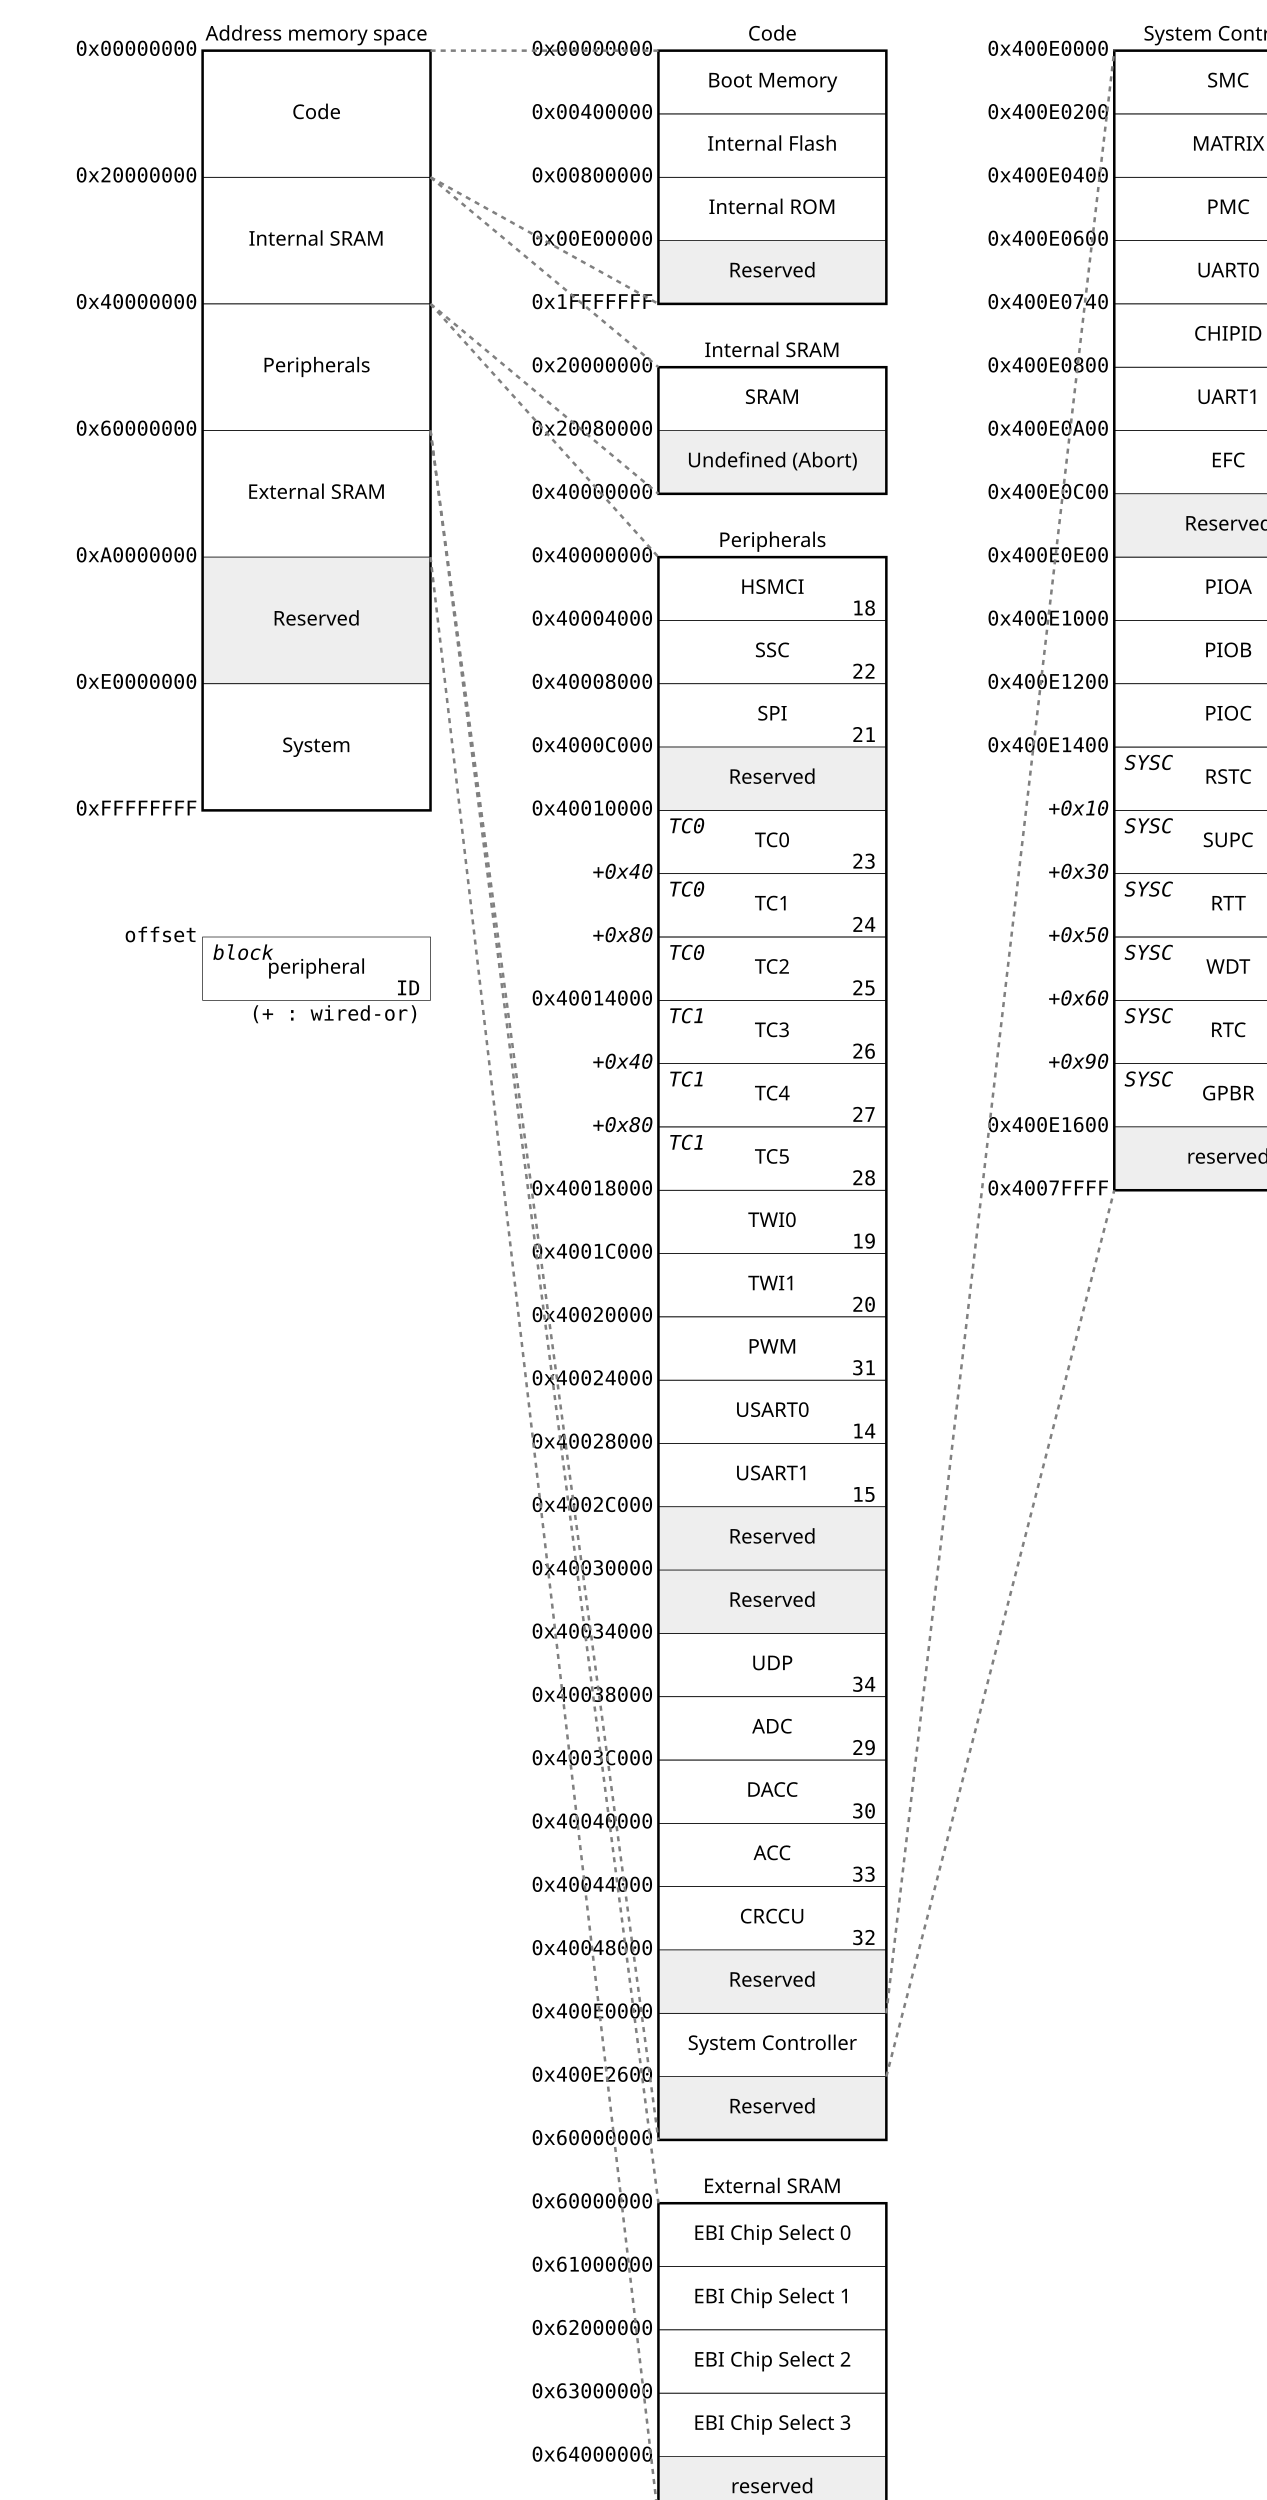
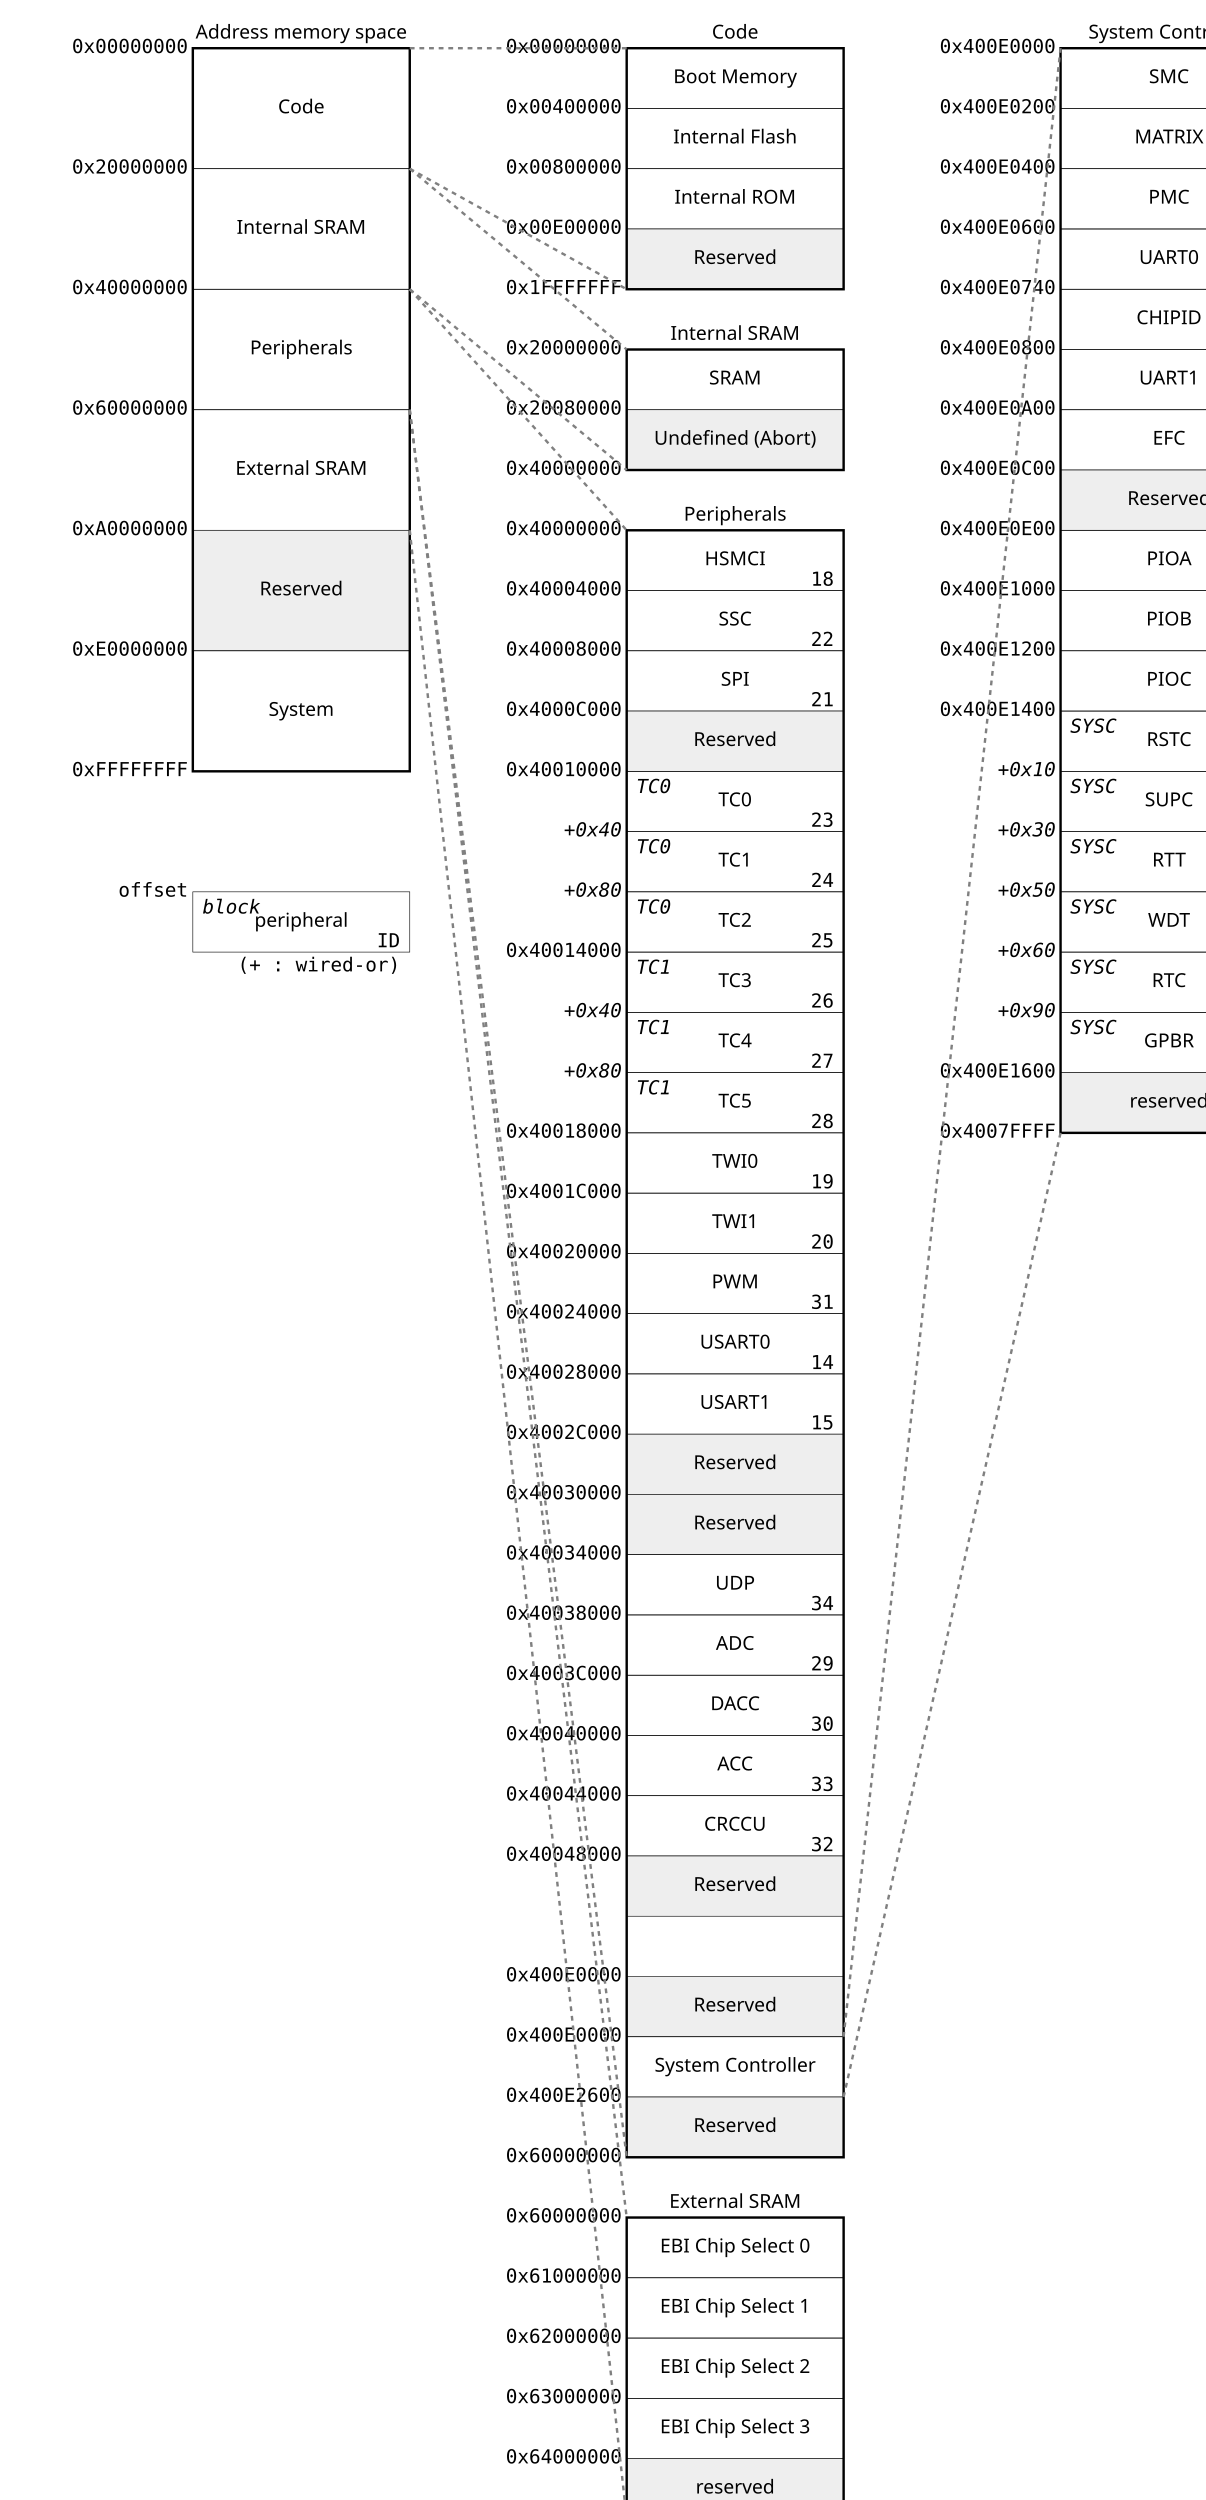
<svg xmlns="http://www.w3.org/2000/svg" xmlns:xlink="http://www.w3.org/1999/xlink" height="100%" width="100%">
  <g id="Address_memory_space" style="font-family: sans-serif; font-size: 8px" transform="translate(80,20)">
    <text text-anchor="middle" x="45" y="-4">Address memory space</text>
    <g transform="translate(0,0)">
      <rect height="50" style="fill: none; stroke: black; stroke-width: 0.25" width="90" x="0" y="0" />
      <text text-anchor="middle" transform="translate(0,2)" x="45" y="25">Code</text>
      <text style="font-family: monospace" text-anchor="end" x="-2" y="2">0x00000000</text>
    </g>
    <g transform="translate(0,50)">
      <rect height="50" style="fill: none; stroke: black; stroke-width: 0.25" width="90" x="0" y="0" />
      <text text-anchor="middle" transform="translate(0,2)" x="45" y="25">Internal SRAM</text>
      <text style="font-family: monospace" text-anchor="end" x="-2" y="2">0x20000000</text>
    </g>
    <g transform="translate(0,100)">
      <rect height="50" style="fill: none; stroke: black; stroke-width: 0.25" width="90" x="0" y="0" />
      <text text-anchor="middle" transform="translate(0,2)" x="45" y="25">Peripherals</text>
      <text style="font-family: monospace" text-anchor="end" x="-2" y="2">0x40000000</text>
    </g>
    <g transform="translate(0,150)">
      <rect height="50" style="fill: none; stroke: black; stroke-width: 0.25" width="90" x="0" y="0" />
      <text text-anchor="middle" transform="translate(0,2)" x="45" y="25">External SRAM</text>
      <text style="font-family: monospace" text-anchor="end" x="-2" y="2">0x60000000</text>
    </g>
    <g transform="translate(0,200)">
      <rect height="50" style="fill: #EEEEEE; stroke: black; stroke-width: 0.25" width="90" x="0" y="0" />
      <text text-anchor="middle" transform="translate(0,2)" x="45" y="25">Reserved</text>
      <text style="font-family: monospace" text-anchor="end" x="-2" y="2">0xA0000000</text>
    </g>
    <g transform="translate(0,250)">
      <rect height="50" style="fill: none; stroke: black; stroke-width: 0.25" width="90" x="0" y="0" />
      <text text-anchor="middle" transform="translate(0,2)" x="45" y="25">System</text>
      <text style="font-family: monospace" text-anchor="end" x="-2" y="2">0xE0000000</text>
      <text style="font-family: monospace" text-anchor="end" x="-2" y="52">0xFFFFFFFF</text>
    </g>
    <rect height="300" style="fill: none; stroke: black; stroke-width: 1" width="90" x="0" y="0" />
  </g>
  <g id="Code" style="font-family: sans-serif; font-size: 8px" transform="translate(260,20)">
    <text text-anchor="middle" x="45" y="-4">Code</text>
    <g transform="translate(0,0)">
      <rect height="25" style="fill: none; stroke: black; stroke-width: 0.25" width="90" x="0" y="0" />
      <text text-anchor="middle" transform="translate(0,2)" x="45" y="12.5">Boot Memory</text>
      <text style="font-family: monospace" text-anchor="end" x="-2" y="2">0x00000000</text>
    </g>
    <g transform="translate(0,25)">
      <rect height="25" style="fill: none; stroke: black; stroke-width: 0.25" width="90" x="0" y="0" />
      <text text-anchor="middle" transform="translate(0,2)" x="45" y="12.5">Internal Flash</text>
      <text style="font-family: monospace" text-anchor="end" x="-2" y="2">0x00400000</text>
    </g>
    <g transform="translate(0,50)">
      <rect height="25" style="fill: none; stroke: black; stroke-width: 0.25" width="90" x="0" y="0" />
      <text text-anchor="middle" transform="translate(0,2)" x="45" y="12.5">Internal ROM</text>
      <text style="font-family: monospace" text-anchor="end" x="-2" y="2">0x00800000</text>
    </g>
    <g transform="translate(0,75)">
      <rect height="25" style="fill: #EEEEEE; stroke: black; stroke-width: 0.25" width="90" x="0" y="0" />
      <text text-anchor="middle" transform="translate(0,2)" x="45" y="12.5">Reserved</text>
      <text style="font-family: monospace" text-anchor="end" x="-2" y="2">0x00E00000</text>
      <text style="font-family: monospace" text-anchor="end" x="-2" y="27">0x1FFFFFFF</text>
    </g>
    <rect height="100" style="fill: none; stroke: black; stroke-width: 1" width="90" x="0" y="0" />
  </g>
  <g id="Internal_SRAM" style="font-family: sans-serif; font-size: 8px" transform="translate(260,145)">
    <text text-anchor="middle" x="45" y="-4">Internal SRAM</text>
    <g transform="translate(0,0)">
      <rect height="25" style="fill: none; stroke: black; stroke-width: 0.25" width="90" x="0" y="0" />
      <a xlink:href="SRAM.html">
        <text text-anchor="middle" transform="translate(0,2)" x="45" y="12.5">SRAM</text>
      </a>
      <text style="font-family: monospace" text-anchor="end" x="-2" y="2">0x20000000</text>
    </g>
    <g transform="translate(0,25)">
      <rect height="25" style="fill: #EEEEEE; stroke: black; stroke-width: 0.25" width="90" x="0" y="0" />
      <text text-anchor="middle" transform="translate(0,2)" x="45" y="12.5">Undefined (Abort)</text>
      <text style="font-family: monospace" text-anchor="end" x="-2" y="2">0x20080000</text>
      <text style="font-family: monospace" text-anchor="end" x="-2" y="27">0x40000000</text>
    </g>
    <rect height="50" style="fill: none; stroke: black; stroke-width: 1" width="90" x="0" y="0" />
  </g>
  <g id="Peripherals" style="font-family: sans-serif; font-size: 8px" transform="translate(260,220)">
    <text text-anchor="middle" x="45" y="-4">Peripherals</text>
    <g transform="translate(0,0)">
      <rect height="25" style="fill: none; stroke: black; stroke-width: 0.25" width="90" x="0" y="0" />
      <a xlink:href="HSMCI.html">
        <text text-anchor="middle" transform="translate(0,2)" x="45" y="12.5">HSMCI</text>
      </a>
      <text style="font-family: monospace" text-anchor="end" transform="translate(0,2)" x="86" y="21">18</text>
      <text style="font-family: monospace" text-anchor="end" x="-2" y="2">0x40000000</text>
    </g>
    <g transform="translate(0,25)">
      <rect height="25" style="fill: none; stroke: black; stroke-width: 0.25" width="90" x="0" y="0" />
      <a xlink:href="SSC.html">
        <text text-anchor="middle" transform="translate(0,2)" x="45" y="12.5">SSC</text>
      </a>
      <text style="font-family: monospace" text-anchor="end" transform="translate(0,2)" x="86" y="21">22</text>
      <text style="font-family: monospace" text-anchor="end" x="-2" y="2">0x40004000</text>
    </g>
    <g transform="translate(0,50)">
      <rect height="25" style="fill: none; stroke: black; stroke-width: 0.25" width="90" x="0" y="0" />
      <a xlink:href="SPI.html">
        <text text-anchor="middle" transform="translate(0,2)" x="45" y="12.5">SPI</text>
      </a>
      <text style="font-family: monospace" text-anchor="end" transform="translate(0,2)" x="86" y="21">21</text>
      <text style="font-family: monospace" text-anchor="end" x="-2" y="2">0x40008000</text>
    </g>
    <g transform="translate(0,75)">
      <rect height="25" style="fill: #EEEEEE; stroke: black; stroke-width: 0.25" width="90" x="0" y="0" />
      <text text-anchor="middle" transform="translate(0,2)" x="45" y="12.5">Reserved</text>
      <text style="font-family: monospace" text-anchor="end" x="-2" y="2">0x4000C000</text>
    </g>
    <g transform="translate(0,100)">
      <a xlink:href="TC0.html">
        <text style="font-family: monospace; font-style: oblique" text-anchor="start" x="4" y="9">TC0</text>
      </a>
      <a xlink:href="TC0.html">
        <text text-anchor="middle" x="45" y="14.5">TC0</text>
      </a>
      <rect height="25" style="fill: none; stroke: black; stroke-width: 0.25" width="90" x="0" y="0" />
      <text style="font-family: monospace; font-style: normal" text-anchor="end" x="-2" y="2">0x40010000</text>
      <text style="font-family: monospace" text-anchor="end" transform="translate(0,2)" x="86" y="21">23</text>
    </g>
    <g transform="translate(0,125)">
      <a xlink:href="TC0.html">
        <text style="font-family: monospace; font-style: oblique" text-anchor="start" x="4" y="9">TC0</text>
      </a>
      <a xlink:href="TC1.html">
        <text text-anchor="middle" x="45" y="14.5">TC1</text>
      </a>
      <rect height="25" style="fill: none; stroke: black; stroke-width: 0.25" width="90" x="0" y="0" />
      <text style="font-family: monospace; font-style: oblique" text-anchor="end" x="-2" y="2">+0x40</text>
      <text style="font-family: monospace" text-anchor="end" transform="translate(0,2)" x="86" y="21">24</text>
    </g>
    <g transform="translate(0,150)">
      <a xlink:href="TC0.html">
        <text style="font-family: monospace; font-style: oblique" text-anchor="start" x="4" y="9">TC0</text>
      </a>
      <a xlink:href="TC2.html">
        <text text-anchor="middle" x="45" y="14.5">TC2</text>
      </a>
      <rect height="25" style="fill: none; stroke: black; stroke-width: 0.25" width="90" x="0" y="0" />
      <text style="font-family: monospace; font-style: oblique" text-anchor="end" x="-2" y="2">+0x80</text>
      <text style="font-family: monospace" text-anchor="end" transform="translate(0,2)" x="86" y="21">25</text>
    </g>
    <g transform="translate(0,175)">
      <a xlink:href="TC1.html">
        <text style="font-family: monospace; font-style: oblique" text-anchor="start" x="4" y="9">TC1</text>
      </a>
      <a xlink:href="TC3.html">
        <text text-anchor="middle" x="45" y="14.5">TC3</text>
      </a>
      <rect height="25" style="fill: none; stroke: black; stroke-width: 0.25" width="90" x="0" y="0" />
      <text style="font-family: monospace; font-style: normal" text-anchor="end" x="-2" y="2">0x40014000</text>
      <text style="font-family: monospace" text-anchor="end" transform="translate(0,2)" x="86" y="21">26</text>
    </g>
    <g transform="translate(0,200)">
      <a xlink:href="TC1.html">
        <text style="font-family: monospace; font-style: oblique" text-anchor="start" x="4" y="9">TC1</text>
      </a>
      <a xlink:href="TC4.html">
        <text text-anchor="middle" x="45" y="14.5">TC4</text>
      </a>
      <rect height="25" style="fill: none; stroke: black; stroke-width: 0.25" width="90" x="0" y="0" />
      <text style="font-family: monospace; font-style: oblique" text-anchor="end" x="-2" y="2">+0x40</text>
      <text style="font-family: monospace" text-anchor="end" transform="translate(0,2)" x="86" y="21">27</text>
    </g>
    <g transform="translate(0,225)">
      <a xlink:href="TC1.html">
        <text style="font-family: monospace; font-style: oblique" text-anchor="start" x="4" y="9">TC1</text>
      </a>
      <a xlink:href="TC5.html">
        <text text-anchor="middle" x="45" y="14.5">TC5</text>
      </a>
      <rect height="25" style="fill: none; stroke: black; stroke-width: 0.25" width="90" x="0" y="0" />
      <text style="font-family: monospace; font-style: oblique" text-anchor="end" x="-2" y="2">+0x80</text>
      <text style="font-family: monospace" text-anchor="end" transform="translate(0,2)" x="86" y="21">28</text>
    </g>
    <g transform="translate(0,250)">
      <rect height="25" style="fill: none; stroke: black; stroke-width: 0.25" width="90" x="0" y="0" />
      <a xlink:href="TWI0.html">
        <text text-anchor="middle" transform="translate(0,2)" x="45" y="12.5">TWI0</text>
      </a>
      <text style="font-family: monospace" text-anchor="end" transform="translate(0,2)" x="86" y="21">19</text>
      <text style="font-family: monospace" text-anchor="end" x="-2" y="2">0x40018000</text>
    </g>
    <g transform="translate(0,275)">
      <rect height="25" style="fill: none; stroke: black; stroke-width: 0.25" width="90" x="0" y="0" />
      <a xlink:href="TWI1.html">
        <text text-anchor="middle" transform="translate(0,2)" x="45" y="12.5">TWI1</text>
      </a>
      <text style="font-family: monospace" text-anchor="end" transform="translate(0,2)" x="86" y="21">20</text>
      <text style="font-family: monospace" text-anchor="end" x="-2" y="2">0x4001C000</text>
    </g>
    <g transform="translate(0,300)">
      <rect height="25" style="fill: none; stroke: black; stroke-width: 0.25" width="90" x="0" y="0" />
      <a xlink:href="PWM.html">
        <text text-anchor="middle" transform="translate(0,2)" x="45" y="12.5">PWM</text>
      </a>
      <text style="font-family: monospace" text-anchor="end" transform="translate(0,2)" x="86" y="21">31</text>
      <text style="font-family: monospace" text-anchor="end" x="-2" y="2">0x40020000</text>
    </g>
    <g transform="translate(0,325)">
      <rect height="25" style="fill: none; stroke: black; stroke-width: 0.25" width="90" x="0" y="0" />
      <a xlink:href="USART0.html">
        <text text-anchor="middle" transform="translate(0,2)" x="45" y="12.5">USART0</text>
      </a>
      <text style="font-family: monospace" text-anchor="end" transform="translate(0,2)" x="86" y="21">14</text>
      <text style="font-family: monospace" text-anchor="end" x="-2" y="2">0x40024000</text>
    </g>
    <g transform="translate(0,350)">
      <rect height="25" style="fill: none; stroke: black; stroke-width: 0.25" width="90" x="0" y="0" />
      <a xlink:href="USART1.html">
        <text text-anchor="middle" transform="translate(0,2)" x="45" y="12.5">USART1</text>
      </a>
      <text style="font-family: monospace" text-anchor="end" transform="translate(0,2)" x="86" y="21">15</text>
      <text style="font-family: monospace" text-anchor="end" x="-2" y="2">0x40028000</text>
    </g>
    <g transform="translate(0,375)">
      <rect height="25" style="fill: #EEEEEE; stroke: black; stroke-width: 0.25" width="90" x="0" y="0" />
      <text text-anchor="middle" transform="translate(0,2)" x="45" y="12.5">Reserved</text>
      <text style="font-family: monospace" text-anchor="end" x="-2" y="2">0x4002C000</text>
    </g>
    <g transform="translate(0,400)">
      <rect height="25" style="fill: #EEEEEE; stroke: black; stroke-width: 0.25" width="90" x="0" y="0" />
      <text text-anchor="middle" transform="translate(0,2)" x="45" y="12.5">Reserved</text>
      <text style="font-family: monospace" text-anchor="end" x="-2" y="2">0x40030000</text>
    </g>
    <g transform="translate(0,425)">
      <rect height="25" style="fill: none; stroke: black; stroke-width: 0.25" width="90" x="0" y="0" />
      <a xlink:href="UDP.html">
        <text text-anchor="middle" transform="translate(0,2)" x="45" y="12.5">UDP</text>
      </a>
      <text style="font-family: monospace" text-anchor="end" transform="translate(0,2)" x="86" y="21">34</text>
      <text style="font-family: monospace" text-anchor="end" x="-2" y="2">0x40034000</text>
    </g>
    <g transform="translate(0,450)">
      <rect height="25" style="fill: none; stroke: black; stroke-width: 0.25" width="90" x="0" y="0" />
      <a xlink:href="ADC.html">
        <text text-anchor="middle" transform="translate(0,2)" x="45" y="12.5">ADC</text>
      </a>
      <text style="font-family: monospace" text-anchor="end" transform="translate(0,2)" x="86" y="21">29</text>
      <text style="font-family: monospace" text-anchor="end" x="-2" y="2">0x40038000</text>
    </g>
    <g transform="translate(0,475)">
      <rect height="25" style="fill: none; stroke: black; stroke-width: 0.25" width="90" x="0" y="0" />
      <a xlink:href="DACC.html">
        <text text-anchor="middle" transform="translate(0,2)" x="45" y="12.5">DACC</text>
      </a>
      <text style="font-family: monospace" text-anchor="end" transform="translate(0,2)" x="86" y="21">30</text>
      <text style="font-family: monospace" text-anchor="end" x="-2" y="2">0x4003C000</text>
    </g>
    <g transform="translate(0,500)">
      <rect height="25" style="fill: none; stroke: black; stroke-width: 0.25" width="90" x="0" y="0" />
      <a xlink:href="ACC.html">
        <text text-anchor="middle" transform="translate(0,2)" x="45" y="12.5">ACC</text>
      </a>
      <text style="font-family: monospace" text-anchor="end" transform="translate(0,2)" x="86" y="21">33</text>
      <text style="font-family: monospace" text-anchor="end" x="-2" y="2">0x40040000</text>
    </g>
    <g transform="translate(0,525)">
      <rect height="25" style="fill: none; stroke: black; stroke-width: 0.25" width="90" x="0" y="0" />
      <a xlink:href="CRCCU.html">
        <text text-anchor="middle" transform="translate(0,2)" x="45" y="12.5">CRCCU</text>
      </a>
      <text style="font-family: monospace" text-anchor="end" transform="translate(0,2)" x="86" y="21">32</text>
      <text style="font-family: monospace" text-anchor="end" x="-2" y="2">0x40044000</text>
    </g>
    <g transform="translate(0,550)">
      <rect height="25" style="fill: #EEEEEE; stroke: black; stroke-width: 0.25" width="90" x="0" y="0" />
      <text text-anchor="middle" transform="translate(0,2)" x="45" y="12.5">Reserved</text>
      <text style="font-family: monospace" text-anchor="end" x="-2" y="2">0x40048000</text>
    </g>
-     <g transform="translate(0,575)">
+     <g transform="translate(0,600)">
+       <rect height="25" style="fill: #EEEEEE; stroke: black; stroke-width: 0.25" width="90" x="0" y="0" />
+       <text text-anchor="middle" transform="translate(0,2)" x="45" y="12.5">Reserved</text>
+       <text style="font-family: monospace" text-anchor="end" x="-2" y="2">0x400E0000</text>
+     </g>
+     <g transform="translate(0,625)">
      <rect height="25" style="fill: none; stroke: black; stroke-width: 0.25" width="90" x="0" y="0" />
      <text text-anchor="middle" transform="translate(0,2)" x="45" y="12.5">System Controller</text>
      <text style="font-family: monospace" text-anchor="end" x="-2" y="2">0x400E0000</text>
    </g>
-     <g transform="translate(0,600)">
+     <g transform="translate(0,650)">
      <rect height="25" style="fill: #EEEEEE; stroke: black; stroke-width: 0.25" width="90" x="0" y="0" />
      <text text-anchor="middle" transform="translate(0,2)" x="45" y="12.5">Reserved</text>
      <text style="font-family: monospace" text-anchor="end" x="-2" y="2">0x400E2600</text>
      <text style="font-family: monospace" text-anchor="end" x="-2" y="27">0x60000000</text>
    </g>
-     <rect height="625" style="fill: none; stroke: black; stroke-width: 1" width="90" x="0" y="0" />
-   </g>
-   <g id="External_SRAM" style="font-family: sans-serif; font-size: 8px" transform="translate(260,870)">
+     <rect height="675" style="fill: none; stroke: black; stroke-width: 1" width="90" x="0" y="0" />
+   </g>
+   <g id="External_SRAM" style="font-family: sans-serif; font-size: 8px" transform="translate(260,920)">
    <text text-anchor="middle" x="45" y="-4">External SRAM</text>
    <g transform="translate(0,0)">
      <rect height="25" style="fill: none; stroke: black; stroke-width: 0.25" width="90" x="0" y="0" />
      <text text-anchor="middle" transform="translate(0,2)" x="45" y="12.5">EBI Chip Select 0</text>
      <text style="font-family: monospace" text-anchor="end" x="-2" y="2">0x60000000</text>
    </g>
    <g transform="translate(0,25)">
      <rect height="25" style="fill: none; stroke: black; stroke-width: 0.25" width="90" x="0" y="0" />
      <text text-anchor="middle" transform="translate(0,2)" x="45" y="12.5">EBI Chip Select 1</text>
      <text style="font-family: monospace" text-anchor="end" x="-2" y="2">0x61000000</text>
    </g>
    <g transform="translate(0,50)">
      <rect height="25" style="fill: none; stroke: black; stroke-width: 0.25" width="90" x="0" y="0" />
      <text text-anchor="middle" transform="translate(0,2)" x="45" y="12.5">EBI Chip Select 2</text>
      <text style="font-family: monospace" text-anchor="end" x="-2" y="2">0x62000000</text>
    </g>
    <g transform="translate(0,75)">
      <rect height="25" style="fill: none; stroke: black; stroke-width: 0.25" width="90" x="0" y="0" />
      <text text-anchor="middle" transform="translate(0,2)" x="45" y="12.5">EBI Chip Select 3</text>
      <text style="font-family: monospace" text-anchor="end" x="-2" y="2">0x63000000</text>
    </g>
    <g transform="translate(0,100)">
      <rect height="25" style="fill: #EEEEEE; stroke: black; stroke-width: 0.25" width="90" x="0" y="0" />
      <text text-anchor="middle" transform="translate(0,2)" x="45" y="12.5">reserved</text>
      <text style="font-family: monospace" text-anchor="end" x="-2" y="2">0x64000000</text>
      <text style="font-family: monospace" text-anchor="end" x="-2" y="27">0x9FFFFFFF</text>
    </g>
    <rect height="125" style="fill: none; stroke: black; stroke-width: 1" width="90" x="0" y="0" />
  </g>
  <g id="System_Controller" style="font-family: sans-serif; font-size: 8px" transform="translate(440,20)">
    <text text-anchor="middle" x="45" y="-4">System Controller</text>
    <g transform="translate(0,0)">
      <rect height="25" style="fill: none; stroke: black; stroke-width: 0.25" width="90" x="0" y="0" />
      <a xlink:href="SMC.html">
        <text text-anchor="middle" transform="translate(0,2)" x="45" y="12.5">SMC</text>
      </a>
      <text style="font-family: monospace" text-anchor="end" transform="translate(0,2)" x="86" y="21">10</text>
      <text style="font-family: monospace" text-anchor="end" x="-2" y="2">0x400E0000</text>
    </g>
    <g transform="translate(0,25)">
      <rect height="25" style="fill: none; stroke: black; stroke-width: 0.25" width="90" x="0" y="0" />
      <a xlink:href="MATRIX.html">
        <text text-anchor="middle" transform="translate(0,2)" x="45" y="12.5">MATRIX</text>
      </a>
      <text style="font-family: monospace" text-anchor="end" x="-2" y="2">0x400E0200</text>
    </g>
    <g transform="translate(0,50)">
      <rect height="25" style="fill: none; stroke: black; stroke-width: 0.25" width="90" x="0" y="0" />
      <a xlink:href="PMC.html">
        <text text-anchor="middle" transform="translate(0,2)" x="45" y="12.5">PMC</text>
      </a>
      <text style="font-family: monospace" text-anchor="end" transform="translate(0,2)" x="86" y="21">5</text>
      <text style="font-family: monospace" text-anchor="end" x="-2" y="2">0x400E0400</text>
    </g>
    <g transform="translate(0,75)">
      <rect height="25" style="fill: none; stroke: black; stroke-width: 0.25" width="90" x="0" y="0" />
      <a xlink:href="UART0.html">
        <text text-anchor="middle" transform="translate(0,2)" x="45" y="12.5">UART0</text>
      </a>
      <text style="font-family: monospace" text-anchor="end" transform="translate(0,2)" x="86" y="21">8</text>
      <text style="font-family: monospace" text-anchor="end" x="-2" y="2">0x400E0600</text>
    </g>
    <g transform="translate(0,100)">
      <rect height="25" style="fill: none; stroke: black; stroke-width: 0.25" width="90" x="0" y="0" />
      <a xlink:href="CHIPID.html">
        <text text-anchor="middle" transform="translate(0,2)" x="45" y="12.5">CHIPID</text>
      </a>
      <text style="font-family: monospace" text-anchor="end" x="-2" y="2">0x400E0740</text>
    </g>
    <g transform="translate(0,125)">
      <rect height="25" style="fill: none; stroke: black; stroke-width: 0.25" width="90" x="0" y="0" />
      <a xlink:href="UART1.html">
        <text text-anchor="middle" transform="translate(0,2)" x="45" y="12.5">UART1</text>
      </a>
      <text style="font-family: monospace" text-anchor="end" transform="translate(0,2)" x="86" y="21">9</text>
      <text style="font-family: monospace" text-anchor="end" x="-2" y="2">0x400E0800</text>
    </g>
    <g transform="translate(0,150)">
      <rect height="25" style="fill: none; stroke: black; stroke-width: 0.25" width="90" x="0" y="0" />
      <a xlink:href="EFC.html">
        <text text-anchor="middle" transform="translate(0,2)" x="45" y="12.5">EFC</text>
      </a>
      <text style="font-family: monospace" text-anchor="end" transform="translate(0,2)" x="86" y="21">6</text>
      <text style="font-family: monospace" text-anchor="end" x="-2" y="2">0x400E0A00</text>
    </g>
    <g transform="translate(0,175)">
      <rect height="25" style="fill: #EEEEEE; stroke: black; stroke-width: 0.25" width="90" x="0" y="0" />
      <text text-anchor="middle" transform="translate(0,2)" x="45" y="12.5">Reserved</text>
      <text style="font-family: monospace" text-anchor="end" x="-2" y="2">0x400E0C00</text>
    </g>
    <g transform="translate(0,200)">
      <rect height="25" style="fill: none; stroke: black; stroke-width: 0.25" width="90" x="0" y="0" />
      <a xlink:href="PIOA.html">
        <text text-anchor="middle" transform="translate(0,2)" x="45" y="12.5">PIOA</text>
      </a>
      <text style="font-family: monospace" text-anchor="end" transform="translate(0,2)" x="86" y="21">11</text>
      <text style="font-family: monospace" text-anchor="end" x="-2" y="2">0x400E0E00</text>
    </g>
    <g transform="translate(0,225)">
      <rect height="25" style="fill: none; stroke: black; stroke-width: 0.25" width="90" x="0" y="0" />
      <a xlink:href="PIOB.html">
        <text text-anchor="middle" transform="translate(0,2)" x="45" y="12.5">PIOB</text>
      </a>
      <text style="font-family: monospace" text-anchor="end" transform="translate(0,2)" x="86" y="21">12</text>
      <text style="font-family: monospace" text-anchor="end" x="-2" y="2">0x400E1000</text>
    </g>
    <g transform="translate(0,250)">
      <rect height="25" style="fill: none; stroke: black; stroke-width: 0.25" width="90" x="0" y="0" />
      <a xlink:href="PIOC.html">
        <text text-anchor="middle" transform="translate(0,2)" x="45" y="12.5">PIOC</text>
      </a>
      <text style="font-family: monospace" text-anchor="end" transform="translate(0,2)" x="86" y="21">13</text>
      <text style="font-family: monospace" text-anchor="end" x="-2" y="2">0x400E1200</text>
    </g>
    <g transform="translate(0,275)">
      <a xlink:href="SYSC.html">
        <text style="font-family: monospace; font-style: oblique" text-anchor="start" x="4" y="9">SYSC</text>
      </a>
      <a xlink:href="RSTC.html">
        <text text-anchor="middle" x="45" y="14.5">RSTC</text>
      </a>
      <rect height="25" style="fill: none; stroke: black; stroke-width: 0.25" width="90" x="0" y="0" />
      <text style="font-family: monospace; font-style: normal" text-anchor="end" x="-2" y="2">0x400E1400</text>
      <text style="font-family: monospace" text-anchor="end" transform="translate(0,2)" x="86" y="21">1</text>
    </g>
    <g transform="translate(0,300)">
      <a xlink:href="SYSC.html">
        <text style="font-family: monospace; font-style: oblique" text-anchor="start" x="4" y="9">SYSC</text>
      </a>
      <a xlink:href="SUPC.html">
        <text text-anchor="middle" x="45" y="14.5">SUPC</text>
      </a>
      <rect height="25" style="fill: none; stroke: black; stroke-width: 0.25" width="90" x="0" y="0" />
      <text style="font-family: monospace; font-style: oblique" text-anchor="end" x="-2" y="2">+0x10</text>
    </g>
    <g transform="translate(0,325)">
      <a xlink:href="SYSC.html">
        <text style="font-family: monospace; font-style: oblique" text-anchor="start" x="4" y="9">SYSC</text>
      </a>
      <a xlink:href="RTT.html">
        <text text-anchor="middle" x="45" y="14.5">RTT</text>
      </a>
      <rect height="25" style="fill: none; stroke: black; stroke-width: 0.25" width="90" x="0" y="0" />
      <text style="font-family: monospace; font-style: oblique" text-anchor="end" x="-2" y="2">+0x30</text>
      <text style="font-family: monospace" text-anchor="end" transform="translate(0,2)" x="86" y="21">3</text>
    </g>
    <g transform="translate(0,350)">
      <a xlink:href="SYSC.html">
        <text style="font-family: monospace; font-style: oblique" text-anchor="start" x="4" y="9">SYSC</text>
      </a>
      <a xlink:href="WDT.html">
        <text text-anchor="middle" x="45" y="14.5">WDT</text>
      </a>
      <rect height="25" style="fill: none; stroke: black; stroke-width: 0.25" width="90" x="0" y="0" />
      <text style="font-family: monospace; font-style: oblique" text-anchor="end" x="-2" y="2">+0x50</text>
      <text style="font-family: monospace" text-anchor="end" transform="translate(0,2)" x="86" y="21">4</text>
    </g>
    <g transform="translate(0,375)">
      <a xlink:href="SYSC.html">
        <text style="font-family: monospace; font-style: oblique" text-anchor="start" x="4" y="9">SYSC</text>
      </a>
      <a xlink:href="RTC.html">
        <text text-anchor="middle" x="45" y="14.5">RTC</text>
      </a>
      <rect height="25" style="fill: none; stroke: black; stroke-width: 0.25" width="90" x="0" y="0" />
      <text style="font-family: monospace; font-style: oblique" text-anchor="end" x="-2" y="2">+0x60</text>
      <text style="font-family: monospace" text-anchor="end" transform="translate(0,2)" x="86" y="21">2</text>
    </g>
    <g transform="translate(0,400)">
      <a xlink:href="SYSC.html">
        <text style="font-family: monospace; font-style: oblique" text-anchor="start" x="4" y="9">SYSC</text>
      </a>
      <a xlink:href="GPBR.html">
        <text text-anchor="middle" x="45" y="14.5">GPBR</text>
      </a>
      <rect height="25" style="fill: none; stroke: black; stroke-width: 0.25" width="90" x="0" y="0" />
      <text style="font-family: monospace; font-style: oblique" text-anchor="end" x="-2" y="2">+0x90</text>
    </g>
    <g transform="translate(0,425)">
      <rect height="25" style="fill: #EEEEEE; stroke: black; stroke-width: 0.25" width="90" x="0" y="0" />
      <text text-anchor="middle" transform="translate(0,2)" x="45" y="12.5">reserved</text>
      <text style="font-family: monospace" text-anchor="end" x="-2" y="2">0x400E1600</text>
      <text style="font-family: monospace" text-anchor="end" x="-2" y="27">0x4007FFFF</text>
    </g>
    <rect height="450" style="fill: none; stroke: black; stroke-width: 1" width="90" x="0" y="0" />
  </g>
  <g style="font-family: sans-serif; font-size: 8px" transform="translate(80,370)">
    <rect height="25" style="fill: none; stroke: black; stroke-width: 0.25" width="90" x="0" y="0" />
    <text style="font-family: monospace" text-anchor="end" x="-2" y="2">offset</text>
    <text style="font-family: monospace" text-anchor="end" transform="translate(0,2)" x="86" y="21">ID</text>
    <text style="font-family: monospace" text-anchor="end" transform="translate(0,2)" x="86" y="31">(+ : wired-or)</text>
    <text text-anchor="middle" x="45" y="14.5">peripheral</text>
    <text style="font-family: monospace; font-style: oblique" text-anchor="start" x="4" y="9">block</text>
  </g>
  <g>
    <line stroke="grey" stroke-dasharray="2px 2px" stroke-width="1" x1="170" x2="260" y1="20" y2="20" />
    <line stroke="grey" stroke-dasharray="2px 2px" stroke-width="1" x1="170" x2="260" y1="70" y2="120" />
    <line stroke="grey" stroke-dasharray="2px 2px" stroke-width="1" x1="170" x2="260" y1="70" y2="145" />
    <line stroke="grey" stroke-dasharray="2px 2px" stroke-width="1" x1="170" x2="260" y1="120" y2="195" />
    <line stroke="grey" stroke-dasharray="2px 2px" stroke-width="1" x1="170" x2="260" y1="120" y2="220" />
-     <line stroke="grey" stroke-dasharray="2px 2px" stroke-width="1" x1="170" x2="260" y1="170" y2="845" />
-     <line stroke="grey" stroke-dasharray="2px 2px" stroke-width="1" x1="170" x2="260" y1="170" y2="870" />
-     <line stroke="grey" stroke-dasharray="2px 2px" stroke-width="1" x1="170" x2="260" y1="220" y2="995" />
-     <line stroke="grey" stroke-dasharray="2px 2px" stroke-width="1" x1="350" x2="440" y1="795" y2="20" />
-     <line stroke="grey" stroke-dasharray="2px 2px" stroke-width="1" x1="350" x2="440" y1="820" y2="470" />
+     <line stroke="grey" stroke-dasharray="2px 2px" stroke-width="1" x1="170" x2="260" y1="170" y2="895" />
+     <line stroke="grey" stroke-dasharray="2px 2px" stroke-width="1" x1="170" x2="260" y1="170" y2="920" />
+     <line stroke="grey" stroke-dasharray="2px 2px" stroke-width="1" x1="170" x2="260" y1="220" y2="1045" />
+     <line stroke="grey" stroke-dasharray="2px 2px" stroke-width="1" x1="350" x2="440" y1="845" y2="20" />
+     <line stroke="grey" stroke-dasharray="2px 2px" stroke-width="1" x1="350" x2="440" y1="870" y2="470" />
  </g>
</svg>
